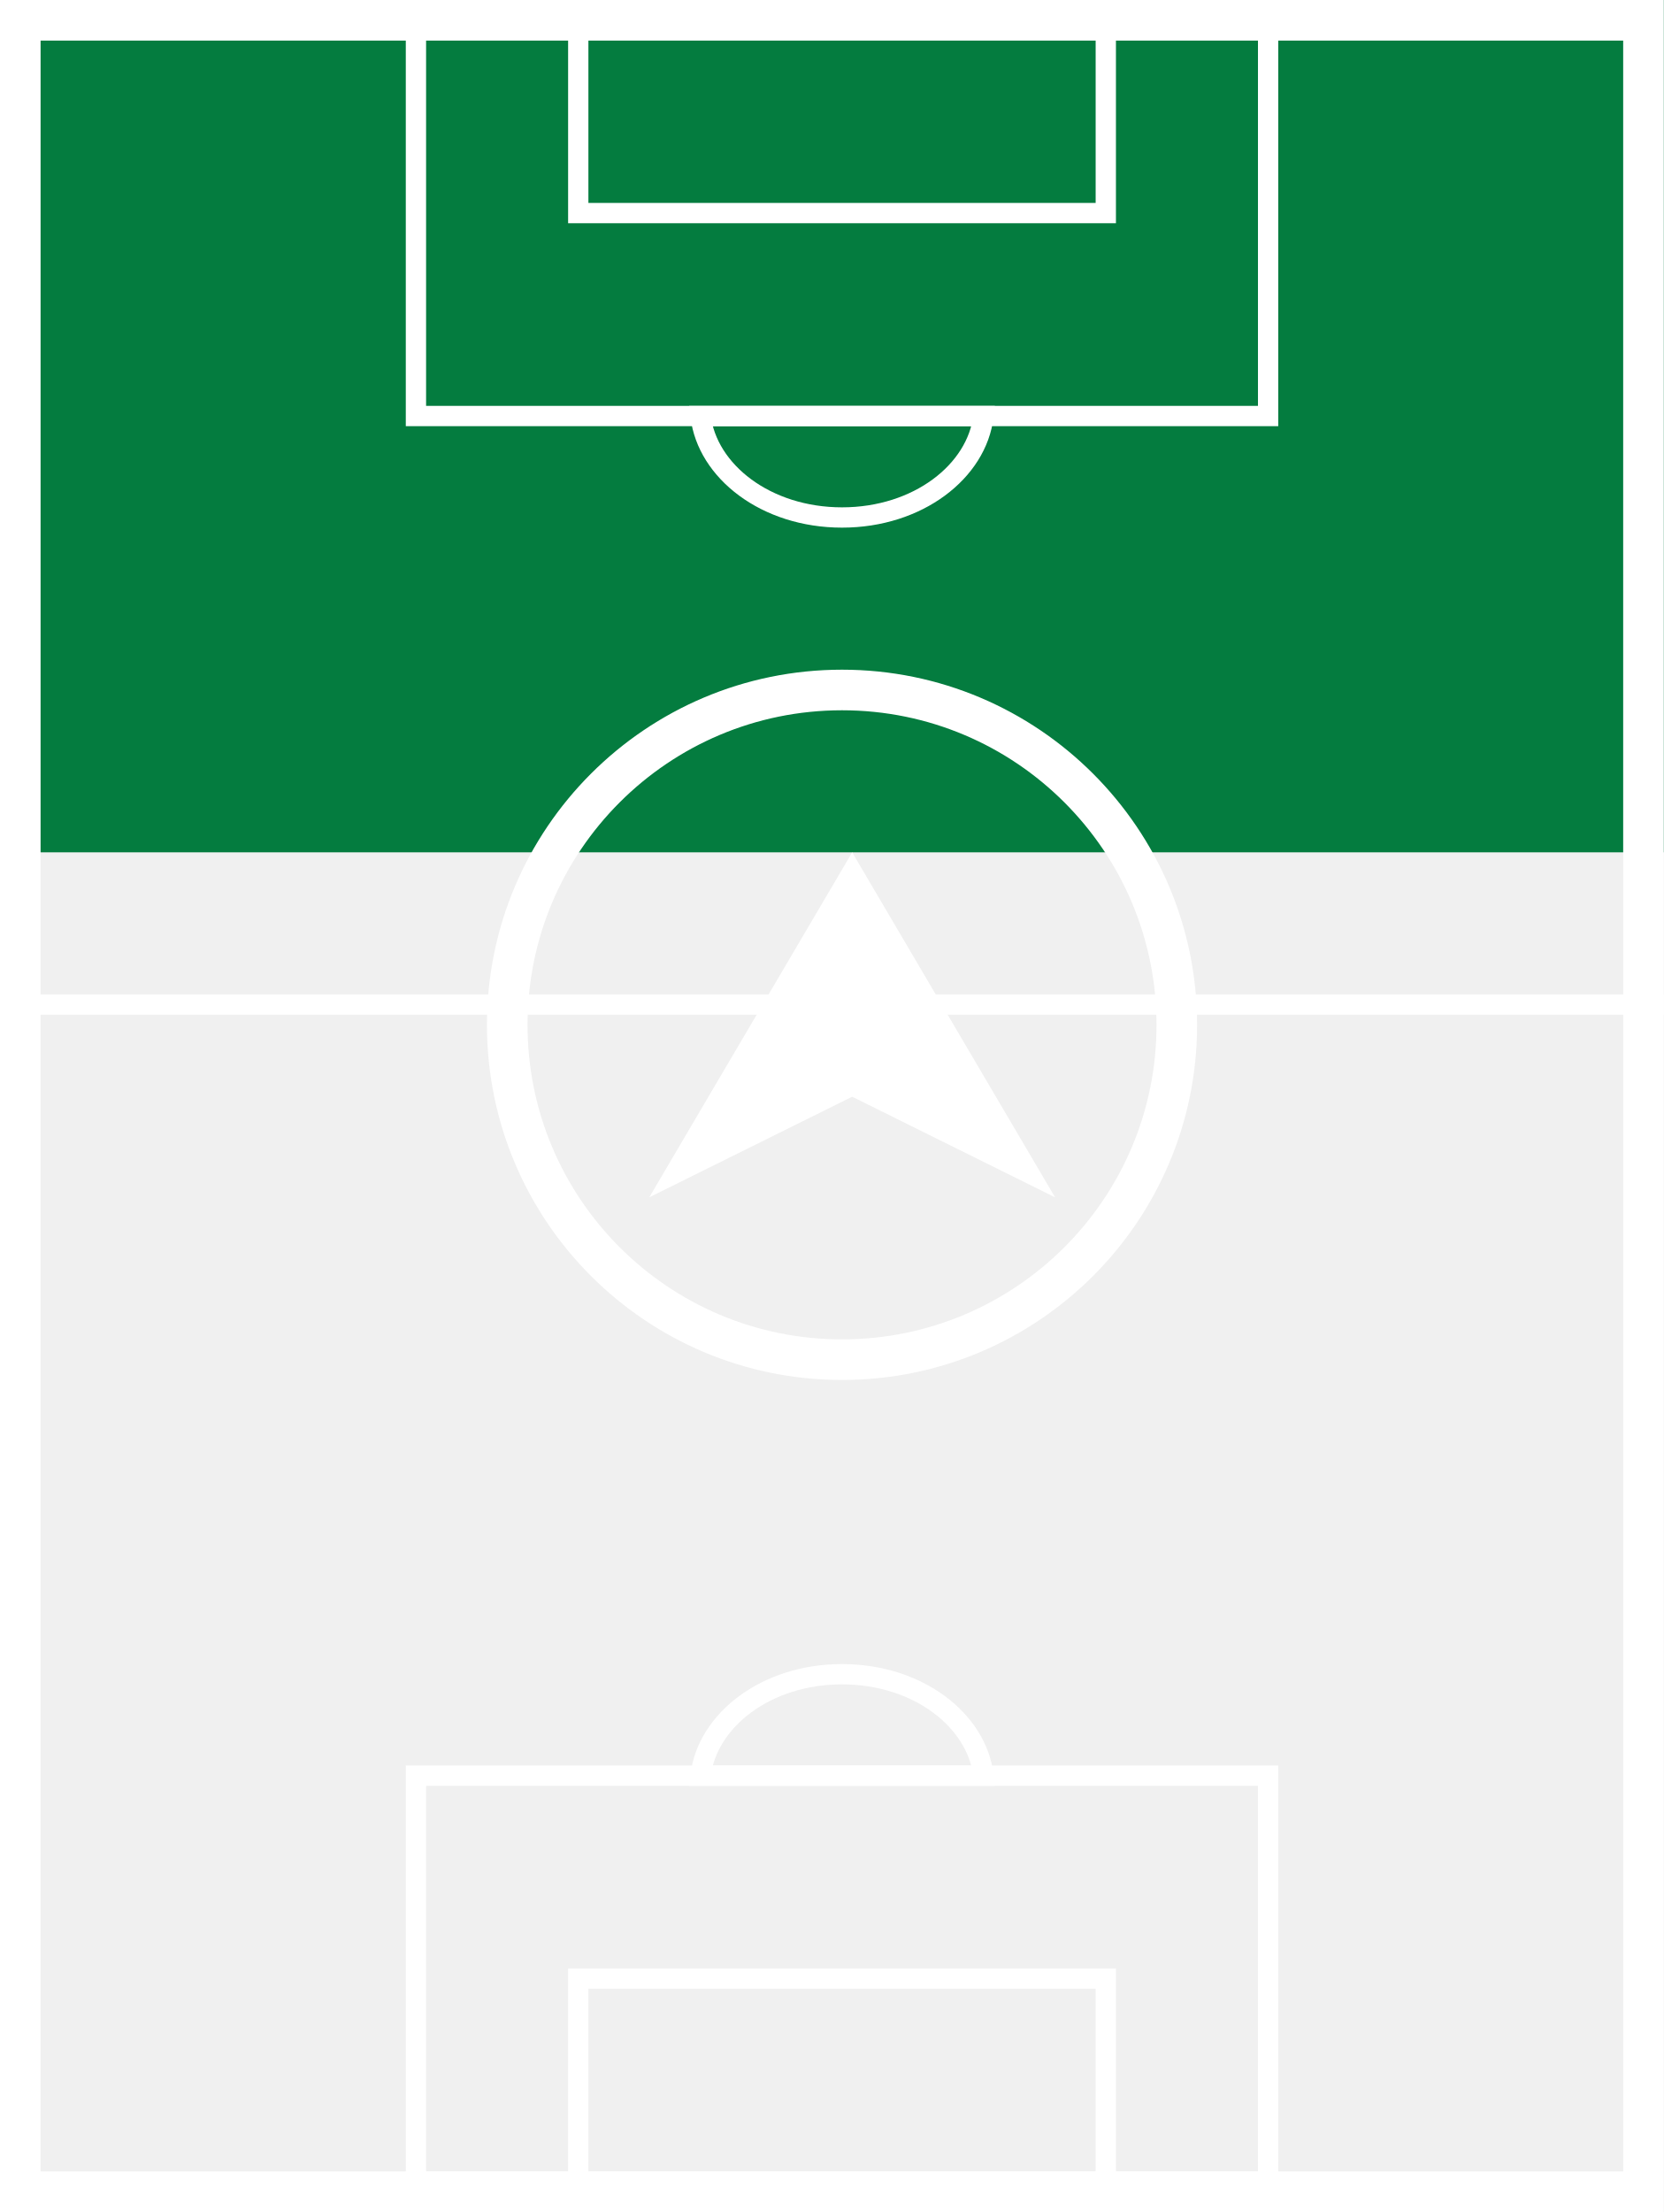
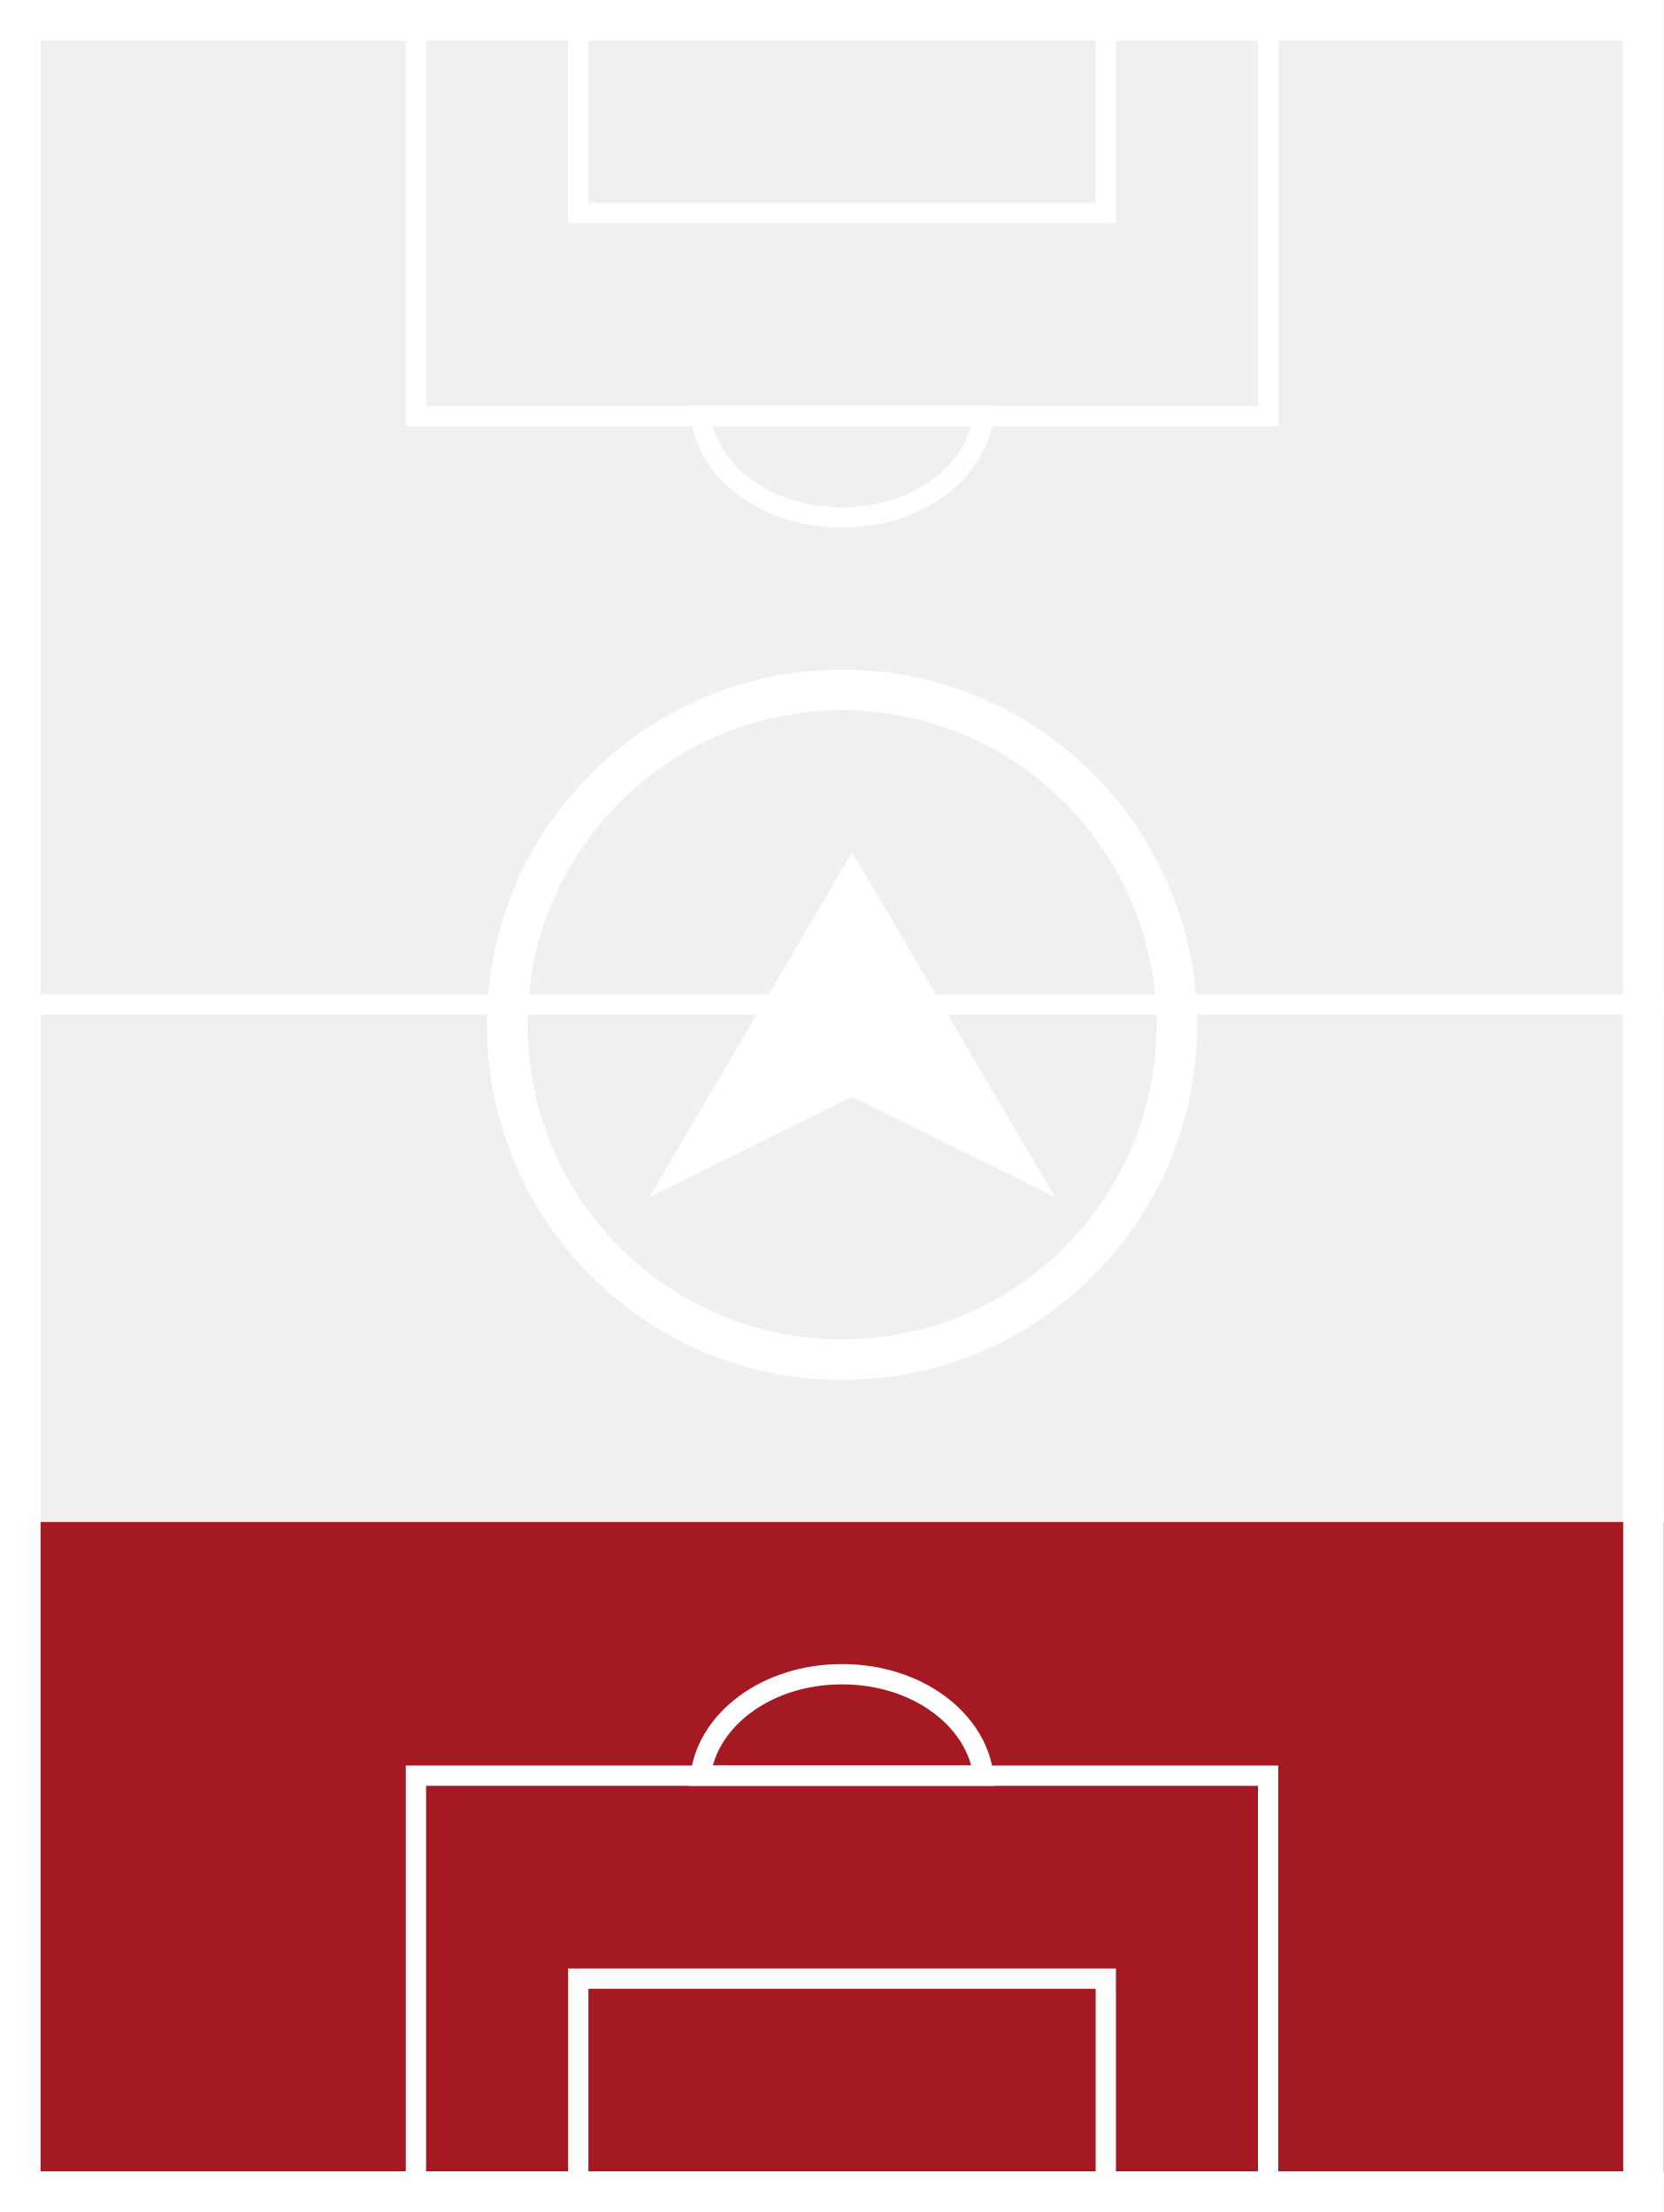
<svg xmlns="http://www.w3.org/2000/svg" width="82" height="109" viewBox="0 0 82 109" fill="none">
-   <rect width="82" height="42" fill="#047C3F" />
+   <rect y="75" width="82" height="32" fill="#a41922" />
  <rect x="1" y="1" width="80" height="107" stroke="white" stroke-width="2" />
  <line y1="49.5" x2="82" y2="49.5" stroke="white" />
  <circle cx="41.5" cy="50.5" r="16.5" stroke="white" stroke-width="2" />
  <rect x="0.5" y="-0.5" width="42" height="20" transform="matrix(1 0 0 -1 20 20)" stroke="white" />
  <rect x="0.5" y="-0.5" width="26" height="10" transform="matrix(1 0 0 -1 28 10)" stroke="white" />
  <path d="M34.529 20.5C34.849 23.224 37.751 25.5 41.5 25.5C45.249 25.5 48.151 23.224 48.471 20.5H48.458H48.436H48.414H48.392H48.371H48.349H48.328H48.307H48.285H48.264H48.243H48.222H48.201H48.18H48.159H48.138H48.117H48.096H48.075H48.055H48.034H48.014H47.993H47.973H47.953H47.932H47.912H47.892H47.872H47.852H47.832H47.812H47.792H47.772H47.752H47.733H47.713H47.693H47.674H47.654H47.635H47.615H47.596H47.577H47.557H47.538H47.519H47.5H47.481H47.462H47.443H47.424H47.405H47.387H47.368H47.349H47.331H47.312H47.294H47.275H47.257H47.238H47.22H47.202H47.183H47.165H47.147H47.129H47.111H47.093H47.075H47.057H47.039H47.021H47.003H46.986H46.968H46.95H46.933H46.915H46.898H46.88H46.863H46.845H46.828H46.81H46.793H46.776H46.759H46.742H46.724H46.707H46.69H46.673H46.656H46.639H46.623H46.606H46.589H46.572H46.555H46.539H46.522H46.505H46.489H46.472H46.456H46.439H46.423H46.406H46.39H46.373H46.357H46.341H46.325H46.308H46.292H46.276H46.26H46.244H46.228H46.212H46.196H46.18H46.164H46.148H46.132H46.116H46.1H46.084H46.069H46.053H46.037H46.021H46.006H45.99H45.974H45.959H45.943H45.928H45.912H45.897H45.881H45.866H45.85H45.835H45.82H45.804H45.789H45.774H45.758H45.743H45.728H45.713H45.697H45.682H45.667H45.652H45.637H45.622H45.607H45.592H45.577H45.562H45.547H45.532H45.517H45.502H45.487H45.472H45.457H45.442H45.427H45.412H45.397H45.383H45.368H45.353H45.338H45.324H45.309H45.294H45.279H45.265H45.25H45.235H45.221H45.206H45.191H45.176H45.162H45.147H45.133H45.118H45.103H45.089H45.074H45.06H45.045H45.031H45.016H45.002H44.987H44.973H44.958H44.944H44.929H44.914H44.9H44.886H44.871H44.857H44.842H44.828H44.813H44.799H44.784H44.77H44.755H44.741H44.727H44.712H44.698H44.683H44.669H44.654H44.64H44.626H44.611H44.597H44.582H44.568H44.553H44.539H44.524H44.51H44.495H44.481H44.467H44.452H44.438H44.423H44.409H44.394H44.38H44.365H44.351H44.336H44.322H44.307H44.293H44.278H44.264H44.249H44.235H44.22H44.206H44.191H44.176H44.162H44.147H44.133H44.118H44.103H44.089H44.074H44.059H44.045H44.03H44.016H44.001H43.986H43.971H43.957H43.942H43.927H43.912H43.898H43.883H43.868H43.853H43.838H43.823H43.808H43.794H43.779H43.764H43.749H43.734H43.719H43.704H43.689H43.674H43.659H43.644H43.628H43.613H43.598H43.583H43.568H43.553H43.537H43.522H43.507H43.492H43.476H43.461H43.446H43.43H43.415H43.399H43.384H43.368H43.353H43.337H43.322H43.306H43.291H43.275H43.259H43.244H43.228H43.212H43.196H43.181H43.165H43.149H43.133H43.117H43.101H43.085H43.069H43.053H43.037H43.021H43.005H42.989H42.973H42.956H42.94H42.924H42.908H42.891H42.875H42.858H42.842H42.826H42.809H42.793H42.776H42.759H42.743H42.726H42.709H42.693H42.676H42.659H42.642H42.625H42.608H42.591H42.574H42.557H42.54H42.523H42.506H42.489H42.471H42.454H42.437H42.419H42.402H42.384H42.367H42.349H42.332H42.314H42.296H42.279H42.261H42.243H42.225H42.207H42.189H42.171H42.153H42.135H42.117H42.099H42.081H42.063H42.044H42.026H42.008H41.989H41.971H41.952H41.933H41.915H41.896H41.877H41.859H41.84H41.821H41.802H41.783H41.764H41.745H41.726H41.706H41.687H41.668H41.648H41.629H41.61H41.59H41.571H41.551H41.531H41.511H41.492H41.472H41.452H41.432H41.412H41.392H41.372H41.352H41.331H41.311H41.291H41.27H41.25H41.229H41.209H41.188H41.167H41.146H41.126H41.105H41.084H41.063H41.042H41.02H40.999H40.978H40.957H40.935H40.914H40.892H40.871H40.849H40.827H40.806H40.784H40.762H40.74H40.718H40.696H40.673H40.651H40.629H40.606H40.584H40.562H40.539H40.516H40.493H40.471H40.448H40.425H40.402H40.379H40.356H40.333H40.309H40.286H40.263H40.239H40.215H40.192H40.168H40.144H40.12H40.096H40.072H40.048H40.024H40H39.976H39.952H39.928H39.904H39.881H39.858H39.835H39.812H39.789H39.767H39.744H39.722H39.7H39.678H39.657H39.635H39.614H39.593H39.572H39.551H39.531H39.511H39.49H39.47H39.45H39.431H39.411H39.392H39.373H39.353H39.335H39.316H39.297H39.279H39.261H39.243H39.225H39.207H39.19H39.172H39.155H39.138H39.121H39.104H39.087H39.071H39.054H39.038H39.022H39.006H38.991H38.975H38.959H38.944H38.929H38.914H38.899H38.885H38.87H38.855H38.841H38.827H38.813H38.799H38.785H38.772H38.758H38.745H38.732H38.718H38.706H38.693H38.68H38.667H38.655H38.643H38.631H38.619H38.607H38.595H38.583H38.572H38.56H38.549H38.538H38.527H38.516H38.505H38.494H38.483H38.473H38.463H38.452H38.442H38.432H38.422H38.413H38.403H38.393H38.384H38.374H38.365H38.356H38.347H38.338H38.329H38.32H38.312H38.303H38.295H38.286H38.278H38.27H38.262H38.254H38.246H38.238H38.231H38.223H38.215H38.208H38.201H38.194H38.187H38.179H38.172H38.166H38.159H38.152H38.145H38.139H38.133H38.126H38.12H38.114H38.107H38.101H38.095H38.09H38.084H38.078H38.072H38.067H38.061H38.056H38.05H38.045H38.04H38.034H38.029H38.024H38.019H38.014H38.009H38.005H38H37.995H37.99H37.986H37.981H37.977H37.973H37.968H37.964H37.96H37.956H37.952H37.947H37.943H37.939H37.935H37.932H37.928H37.924H37.92H37.917H37.913H37.909H37.906H37.902H37.899H37.895H37.892H37.889H37.886H37.882H37.879H37.876H37.873H37.87H37.866H37.863H37.86H37.857H37.854H37.851H37.849H37.846H37.843H37.84H37.837H37.834H37.831H37.829H37.826H37.823H37.821H37.818H37.815H37.813H37.81H37.808H37.805H37.802H37.8H37.797H37.795H37.792H37.79H37.787H37.785H37.782H37.78H37.777H37.775H37.773H37.77H37.768H37.765H37.763H37.76H37.758H37.755H37.753H37.75H37.748H37.745H37.743H37.741H37.738H37.736H37.733H37.731H37.728H37.725H37.723H37.72H37.718H37.715H37.713H37.71H37.707H37.705H37.702H37.699H37.697H37.694H37.691H37.688H37.686H37.683H37.68H37.677H37.674H37.671H37.668H37.665H37.662H37.659H37.656H37.653H37.65H37.647H37.644H37.64H37.637H37.634H37.63H37.627H37.623H37.62H37.616H37.613H37.609H37.605H37.602H37.598H37.594H37.59H37.587H37.583H37.578H37.575H37.57H37.566H37.562H37.558H37.553H37.549H37.545H37.54H37.536H37.531H37.526H37.522H37.517H37.512H37.507H37.502H37.497H37.492H37.487H37.482H37.476H37.471H37.465H37.46H37.454H37.449H37.443H37.437H37.431H37.425H37.419H37.413H37.407H37.401H37.394H37.388H37.382H37.375H37.368H37.361H37.355H37.348H37.341H37.334H37.326H37.319H37.312H37.304H37.297H37.289H37.281H37.273H37.266H37.258H37.249H37.241H37.233H37.224H37.216H37.207H37.199H37.19H37.181H37.172H37.163H37.154H37.144H37.135H37.125H37.116H37.106H37.096H37.086H37.076H37.066H37.055H37.045H37.034H37.024H37.013H37.002H36.991H36.98H36.968H36.957H36.946H36.934H36.922H36.91H36.898H36.886H36.874H36.862H36.849H36.837H36.824H36.811H36.798H36.785H36.771H36.758H36.744H36.731H36.717H36.703H36.689H36.674H36.66H36.645H36.631H36.616H36.601H36.586H36.571H36.555H36.54H36.524H36.508H36.492H36.476H36.46H36.443H36.427H36.41H36.393H36.376H36.359H36.342H36.324H36.306H36.288H36.27H36.252H36.234H36.215H36.197H36.178H36.159H36.14H36.121H36.101H36.081H36.062H36.042H36.022H36.001H35.981H35.96H35.939H35.918H35.897H35.876H35.854H35.833H35.811H35.788H35.766H35.744H35.721H35.698H35.675H35.652H35.629H35.605H35.582H35.558H35.534H35.509H35.485H35.46H35.435H35.41H35.385H35.359H35.334H35.308H35.282H35.256H35.229H35.203H35.176H35.149H35.122H35.094H35.066H35.039H35.011H34.982H34.954H34.925H34.896H34.867H34.838H34.809H34.779H34.749H34.719H34.688H34.658H34.627H34.596H34.565H34.533H34.529Z" stroke="white" />
  <rect x="-0.5" y="0.5" width="42" height="20" transform="matrix(-1 0 0 1 62 87)" stroke="white" />
  <rect x="-0.5" y="0.5" width="26" height="10" transform="matrix(-1 0 0 1 54 97)" stroke="white" />
  <path d="M48.471 87.5C48.151 84.776 45.249 82.5 41.5 82.5C37.751 82.5 34.849 84.776 34.529 87.5H34.542H34.564H34.586H34.608H34.629H34.651H34.672H34.693H34.715H34.736H34.757H34.778H34.799H34.82H34.841H34.862H34.883H34.904H34.925H34.945H34.966H34.986H35.007H35.027H35.047H35.068H35.088H35.108H35.128H35.148H35.168H35.188H35.208H35.228H35.248H35.267H35.287H35.307H35.326H35.346H35.365H35.385H35.404H35.423H35.443H35.462H35.481H35.5H35.519H35.538H35.557H35.576H35.595H35.613H35.632H35.651H35.669H35.688H35.706H35.725H35.743H35.762H35.78H35.798H35.817H35.835H35.853H35.871H35.889H35.907H35.925H35.943H35.961H35.979H35.997H36.014H36.032H36.05H36.067H36.085H36.102H36.12H36.137H36.155H36.172H36.19H36.207H36.224H36.241H36.258H36.276H36.293H36.31H36.327H36.344H36.361H36.377H36.394H36.411H36.428H36.445H36.461H36.478H36.495H36.511H36.528H36.544H36.561H36.577H36.594H36.61H36.627H36.643H36.659H36.675H36.692H36.708H36.724H36.74H36.756H36.772H36.788H36.804H36.82H36.836H36.852H36.868H36.884H36.9H36.916H36.931H36.947H36.963H36.979H36.994H37.01H37.026H37.041H37.057H37.072H37.088H37.103H37.119H37.134H37.15H37.165H37.18H37.196H37.211H37.226H37.242H37.257H37.272H37.287H37.303H37.318H37.333H37.348H37.363H37.378H37.393H37.408H37.423H37.438H37.453H37.468H37.483H37.498H37.513H37.528H37.543H37.558H37.573H37.588H37.603H37.617H37.632H37.647H37.662H37.676H37.691H37.706H37.721H37.735H37.75H37.765H37.779H37.794H37.809H37.824H37.838H37.853H37.867H37.882H37.897H37.911H37.926H37.94H37.955H37.969H37.984H37.998H38.013H38.027H38.042H38.056H38.071H38.086H38.1H38.114H38.129H38.143H38.158H38.172H38.187H38.201H38.216H38.23H38.245H38.259H38.273H38.288H38.302H38.317H38.331H38.346H38.36H38.374H38.389H38.403H38.418H38.432H38.447H38.461H38.476H38.49H38.505H38.519H38.533H38.548H38.562H38.577H38.591H38.606H38.62H38.635H38.649H38.664H38.678H38.693H38.707H38.722H38.736H38.751H38.765H38.78H38.794H38.809H38.824H38.838H38.853H38.867H38.882H38.897H38.911H38.926H38.941H38.955H38.97H38.984H38.999H39.014H39.029H39.043H39.058H39.073H39.088H39.102H39.117H39.132H39.147H39.162H39.177H39.192H39.206H39.221H39.236H39.251H39.266H39.281H39.296H39.311H39.326H39.341H39.356H39.372H39.387H39.402H39.417H39.432H39.447H39.463H39.478H39.493H39.508H39.524H39.539H39.554H39.57H39.585H39.601H39.616H39.632H39.647H39.663H39.678H39.694H39.709H39.725H39.741H39.756H39.772H39.788H39.804H39.819H39.835H39.851H39.867H39.883H39.899H39.915H39.931H39.947H39.963H39.979H39.995H40.011H40.027H40.044H40.06H40.076H40.092H40.109H40.125H40.142H40.158H40.174H40.191H40.207H40.224H40.241H40.257H40.274H40.291H40.307H40.324H40.341H40.358H40.375H40.392H40.409H40.426H40.443H40.46H40.477H40.494H40.511H40.529H40.546H40.563H40.581H40.598H40.616H40.633H40.651H40.668H40.686H40.704H40.721H40.739H40.757H40.775H40.793H40.811H40.829H40.847H40.865H40.883H40.901H40.919H40.937H40.956H40.974H40.992H41.011H41.029H41.048H41.067H41.085H41.104H41.123H41.141H41.16H41.179H41.198H41.217H41.236H41.255H41.274H41.294H41.313H41.332H41.352H41.371H41.39H41.41H41.429H41.449H41.469H41.489H41.508H41.528H41.548H41.568H41.588H41.608H41.628H41.648H41.669H41.689H41.709H41.73H41.75H41.771H41.791H41.812H41.833H41.854H41.874H41.895H41.916H41.937H41.958H41.98H42.001H42.022H42.043H42.065H42.086H42.108H42.129H42.151H42.173H42.194H42.216H42.238H42.26H42.282H42.304H42.327H42.349H42.371H42.394H42.416H42.438H42.461H42.484H42.507H42.529H42.552H42.575H42.598H42.621H42.644H42.667H42.691H42.714H42.737H42.761H42.785H42.808H42.832H42.856H42.88H42.904H42.928H42.952H42.976H43H43.024H43.048H43.072H43.096H43.119H43.142H43.165H43.188H43.211H43.233H43.256H43.278H43.3H43.322H43.343H43.365H43.386H43.407H43.428H43.449H43.469H43.489H43.51H43.53H43.55H43.569H43.589H43.608H43.627H43.647H43.665H43.684H43.703H43.721H43.739H43.757H43.775H43.793H43.81H43.828H43.845H43.862H43.879H43.896H43.913H43.929H43.946H43.962H43.978H43.994H44.009H44.025H44.041H44.056H44.071H44.086H44.101H44.115H44.13H44.145H44.159H44.173H44.187H44.201H44.215H44.228H44.242H44.255H44.268H44.282H44.294H44.307H44.32H44.333H44.345H44.357H44.369H44.381H44.393H44.405H44.417H44.428H44.44H44.451H44.462H44.473H44.484H44.495H44.506H44.517H44.527H44.537H44.548H44.558H44.568H44.578H44.587H44.597H44.607H44.616H44.626H44.635H44.644H44.653H44.662H44.671H44.68H44.688H44.697H44.705H44.714H44.722H44.73H44.738H44.746H44.754H44.762H44.769H44.777H44.785H44.792H44.799H44.806H44.813H44.821H44.828H44.834H44.841H44.848H44.855H44.861H44.867H44.874H44.88H44.886H44.893H44.899H44.905H44.91H44.916H44.922H44.928H44.933H44.939H44.944H44.95H44.955H44.96H44.966H44.971H44.976H44.981H44.986H44.991H44.995H45H45.005H45.01H45.014H45.019H45.023H45.027H45.032H45.036H45.04H45.044H45.048H45.053H45.057H45.061H45.065H45.068H45.072H45.076H45.08H45.083H45.087H45.091H45.094H45.098H45.101H45.105H45.108H45.111H45.114H45.118H45.121H45.124H45.127H45.13H45.134H45.137H45.14H45.143H45.146H45.149H45.151H45.154H45.157H45.16H45.163H45.166H45.169H45.171H45.174H45.177H45.179H45.182H45.185H45.187H45.19H45.192H45.195H45.198H45.2H45.203H45.205H45.208H45.21H45.213H45.215H45.218H45.22H45.223H45.225H45.227H45.23H45.232H45.235H45.237H45.24H45.242H45.245H45.247H45.25H45.252H45.255H45.257H45.259H45.262H45.264H45.267H45.269H45.272H45.275H45.277H45.28H45.282H45.285H45.287H45.29H45.293H45.295H45.298H45.301H45.303H45.306H45.309H45.312H45.314H45.317H45.32H45.323H45.326H45.329H45.332H45.335H45.338H45.341H45.344H45.347H45.35H45.353H45.356H45.36H45.363H45.366H45.37H45.373H45.377H45.38H45.384H45.387H45.391H45.395H45.398H45.402H45.406H45.41H45.413H45.417H45.422H45.425H45.43H45.434H45.438H45.442H45.447H45.451H45.455H45.46H45.464H45.469H45.474H45.478H45.483H45.488H45.493H45.498H45.503H45.508H45.513H45.518H45.524H45.529H45.535H45.54H45.546H45.551H45.557H45.563H45.569H45.575H45.581H45.587H45.593H45.599H45.606H45.612H45.618H45.625H45.632H45.639H45.645H45.652H45.659H45.666H45.674H45.681H45.688H45.696H45.703H45.711H45.719H45.727H45.734H45.742H45.751H45.759H45.767H45.776H45.784H45.793H45.801H45.81H45.819H45.828H45.837H45.846H45.856H45.865H45.875H45.884H45.894H45.904H45.914H45.924H45.934H45.945H45.955H45.966H45.976H45.987H45.998H46.009H46.02H46.032H46.043H46.054H46.066H46.078H46.09H46.102H46.114H46.126H46.138H46.151H46.163H46.176H46.189H46.202H46.215H46.229H46.242H46.256H46.269H46.283H46.297H46.311H46.326H46.34H46.355H46.369H46.384H46.399H46.414H46.429H46.445H46.46H46.476H46.492H46.508H46.524H46.54H46.557H46.573H46.59H46.607H46.624H46.641H46.658H46.676H46.694H46.712H46.73H46.748H46.766H46.785H46.803H46.822H46.841H46.86H46.879H46.899H46.919H46.938H46.958H46.978H46.999H47.019H47.04H47.061H47.082H47.103H47.124H47.146H47.167H47.189H47.212H47.234H47.256H47.279H47.302H47.325H47.348H47.371H47.395H47.418H47.442H47.466H47.491H47.515H47.54H47.565H47.59H47.615H47.641H47.666H47.692H47.718H47.744H47.771H47.797H47.824H47.851H47.878H47.906H47.934H47.961H47.989H48.018H48.046H48.075H48.104H48.133H48.162H48.191H48.221H48.251H48.281H48.312H48.342H48.373H48.404H48.435H48.467H48.471Z" stroke="white" />
  <path d="M42 42L52 59L42 54.042L32 59L42 42Z" fill="white" />
</svg>
